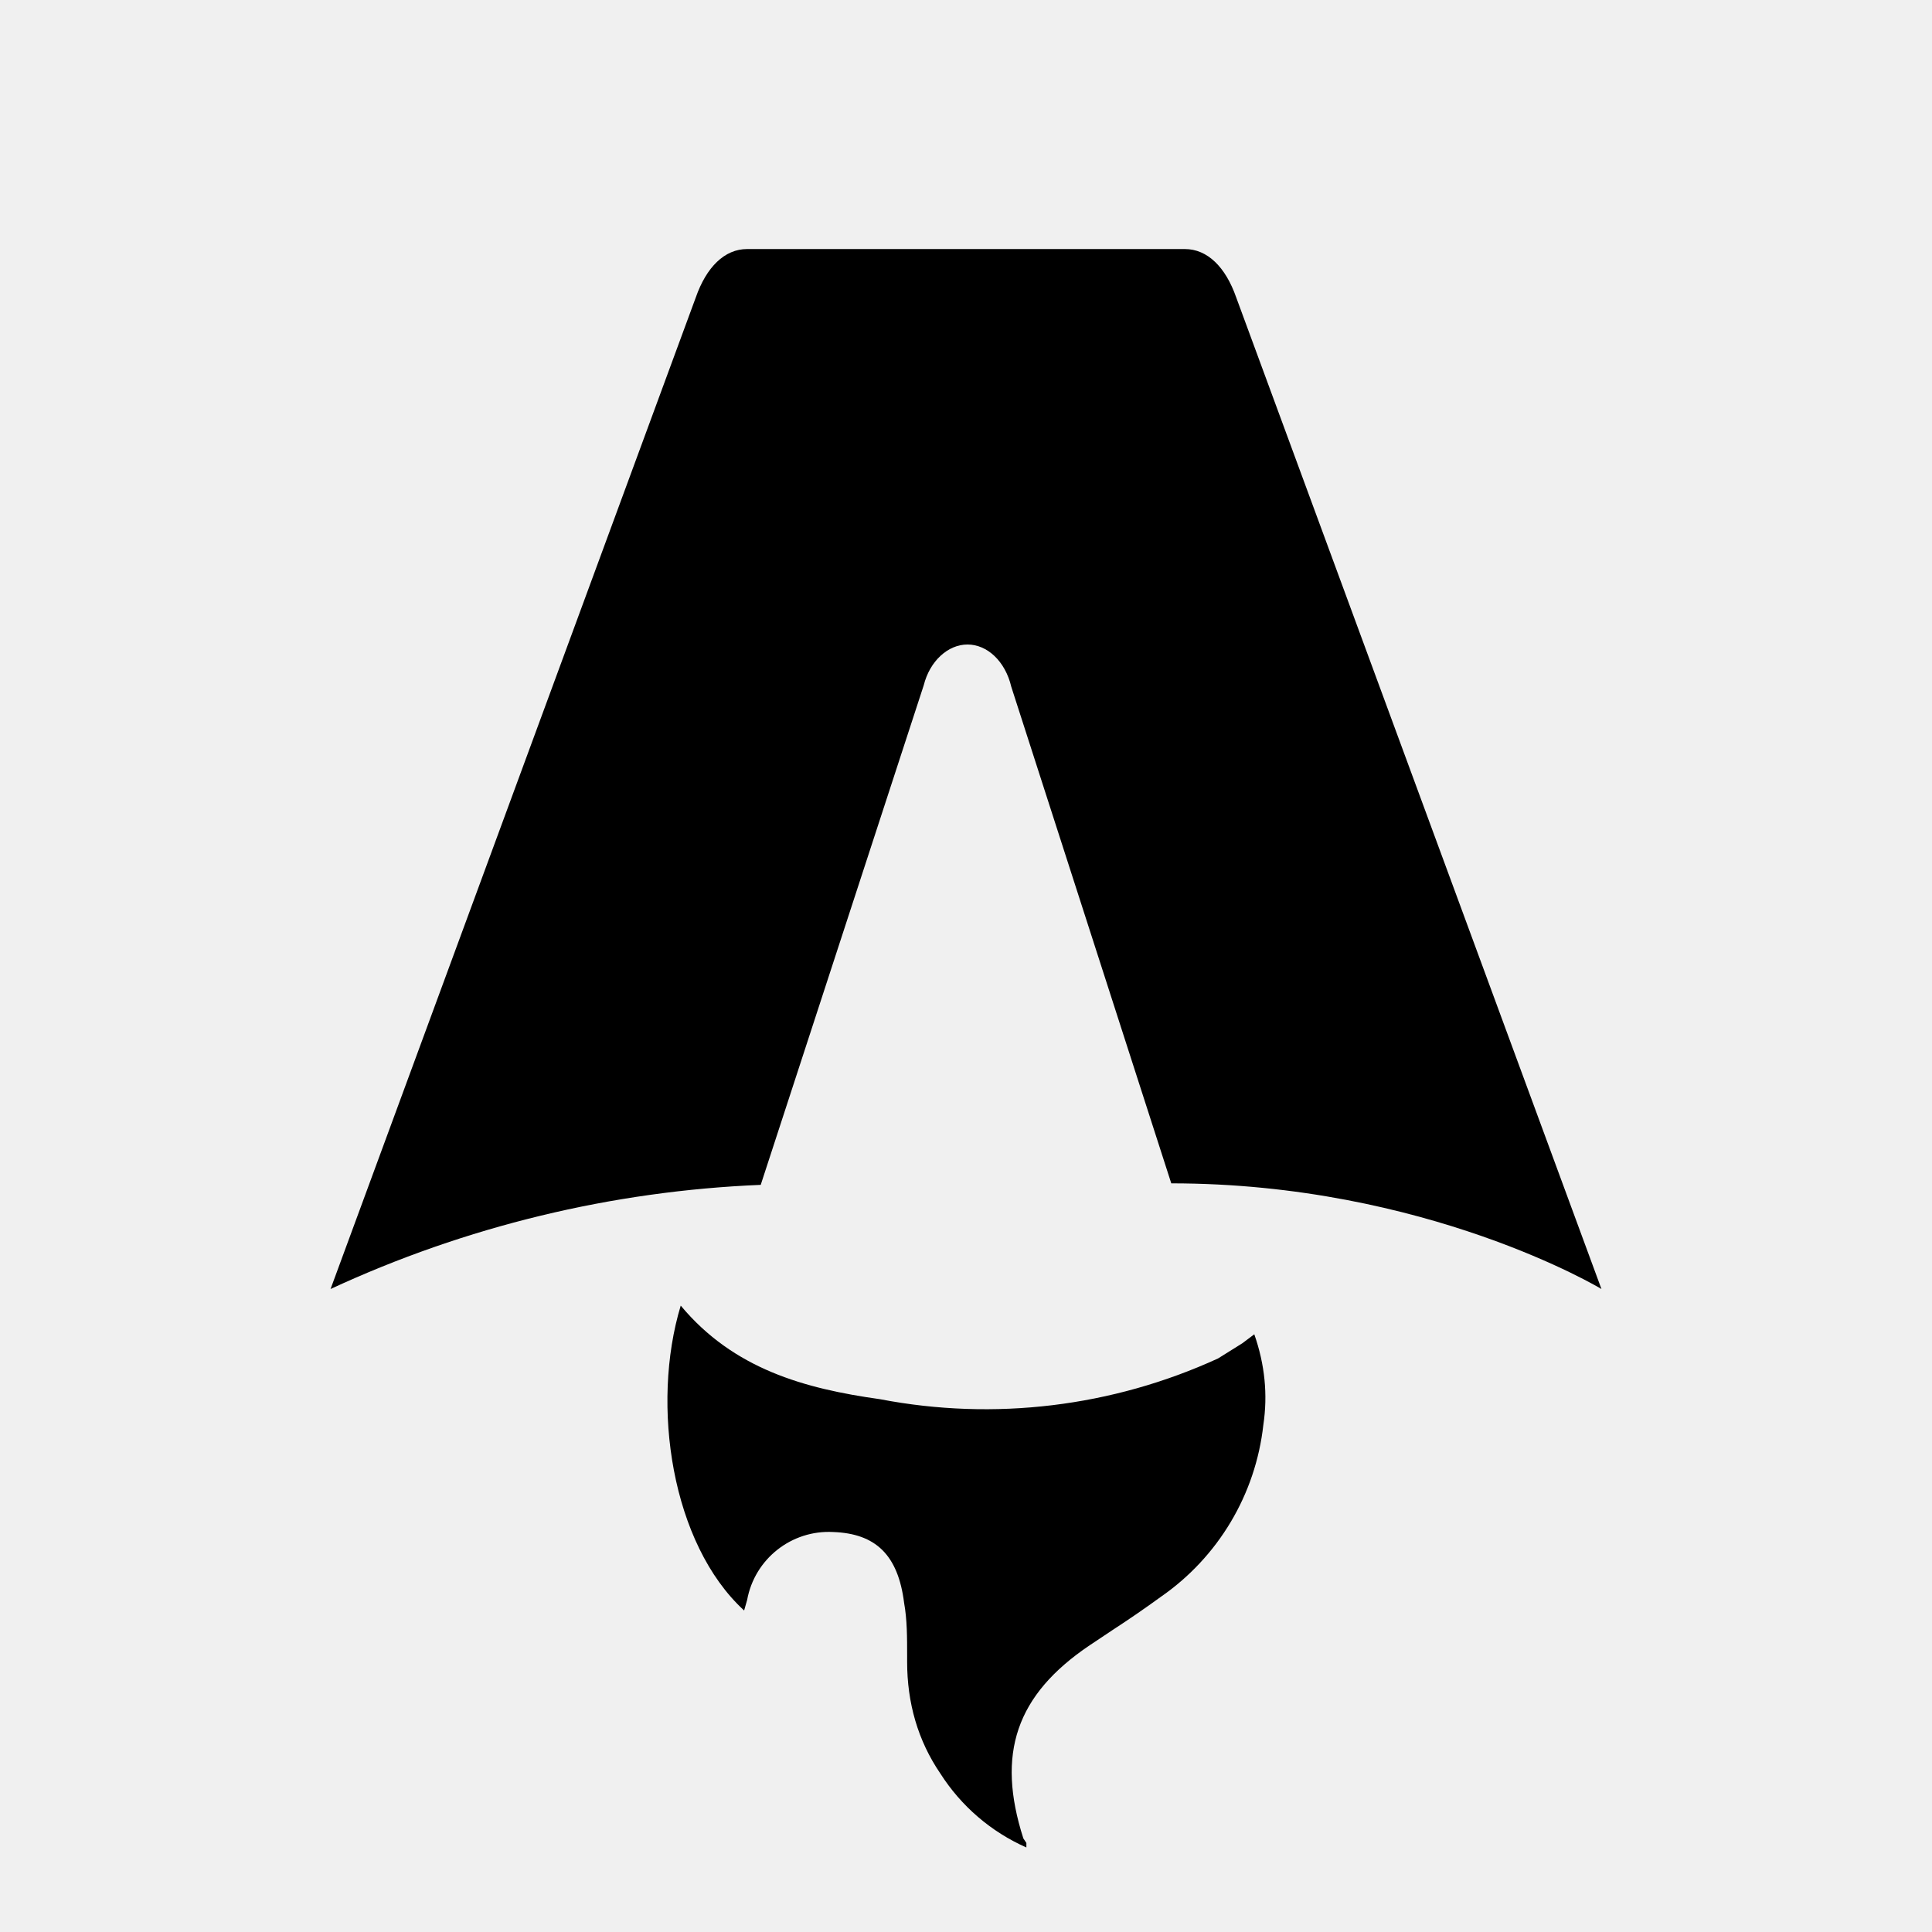
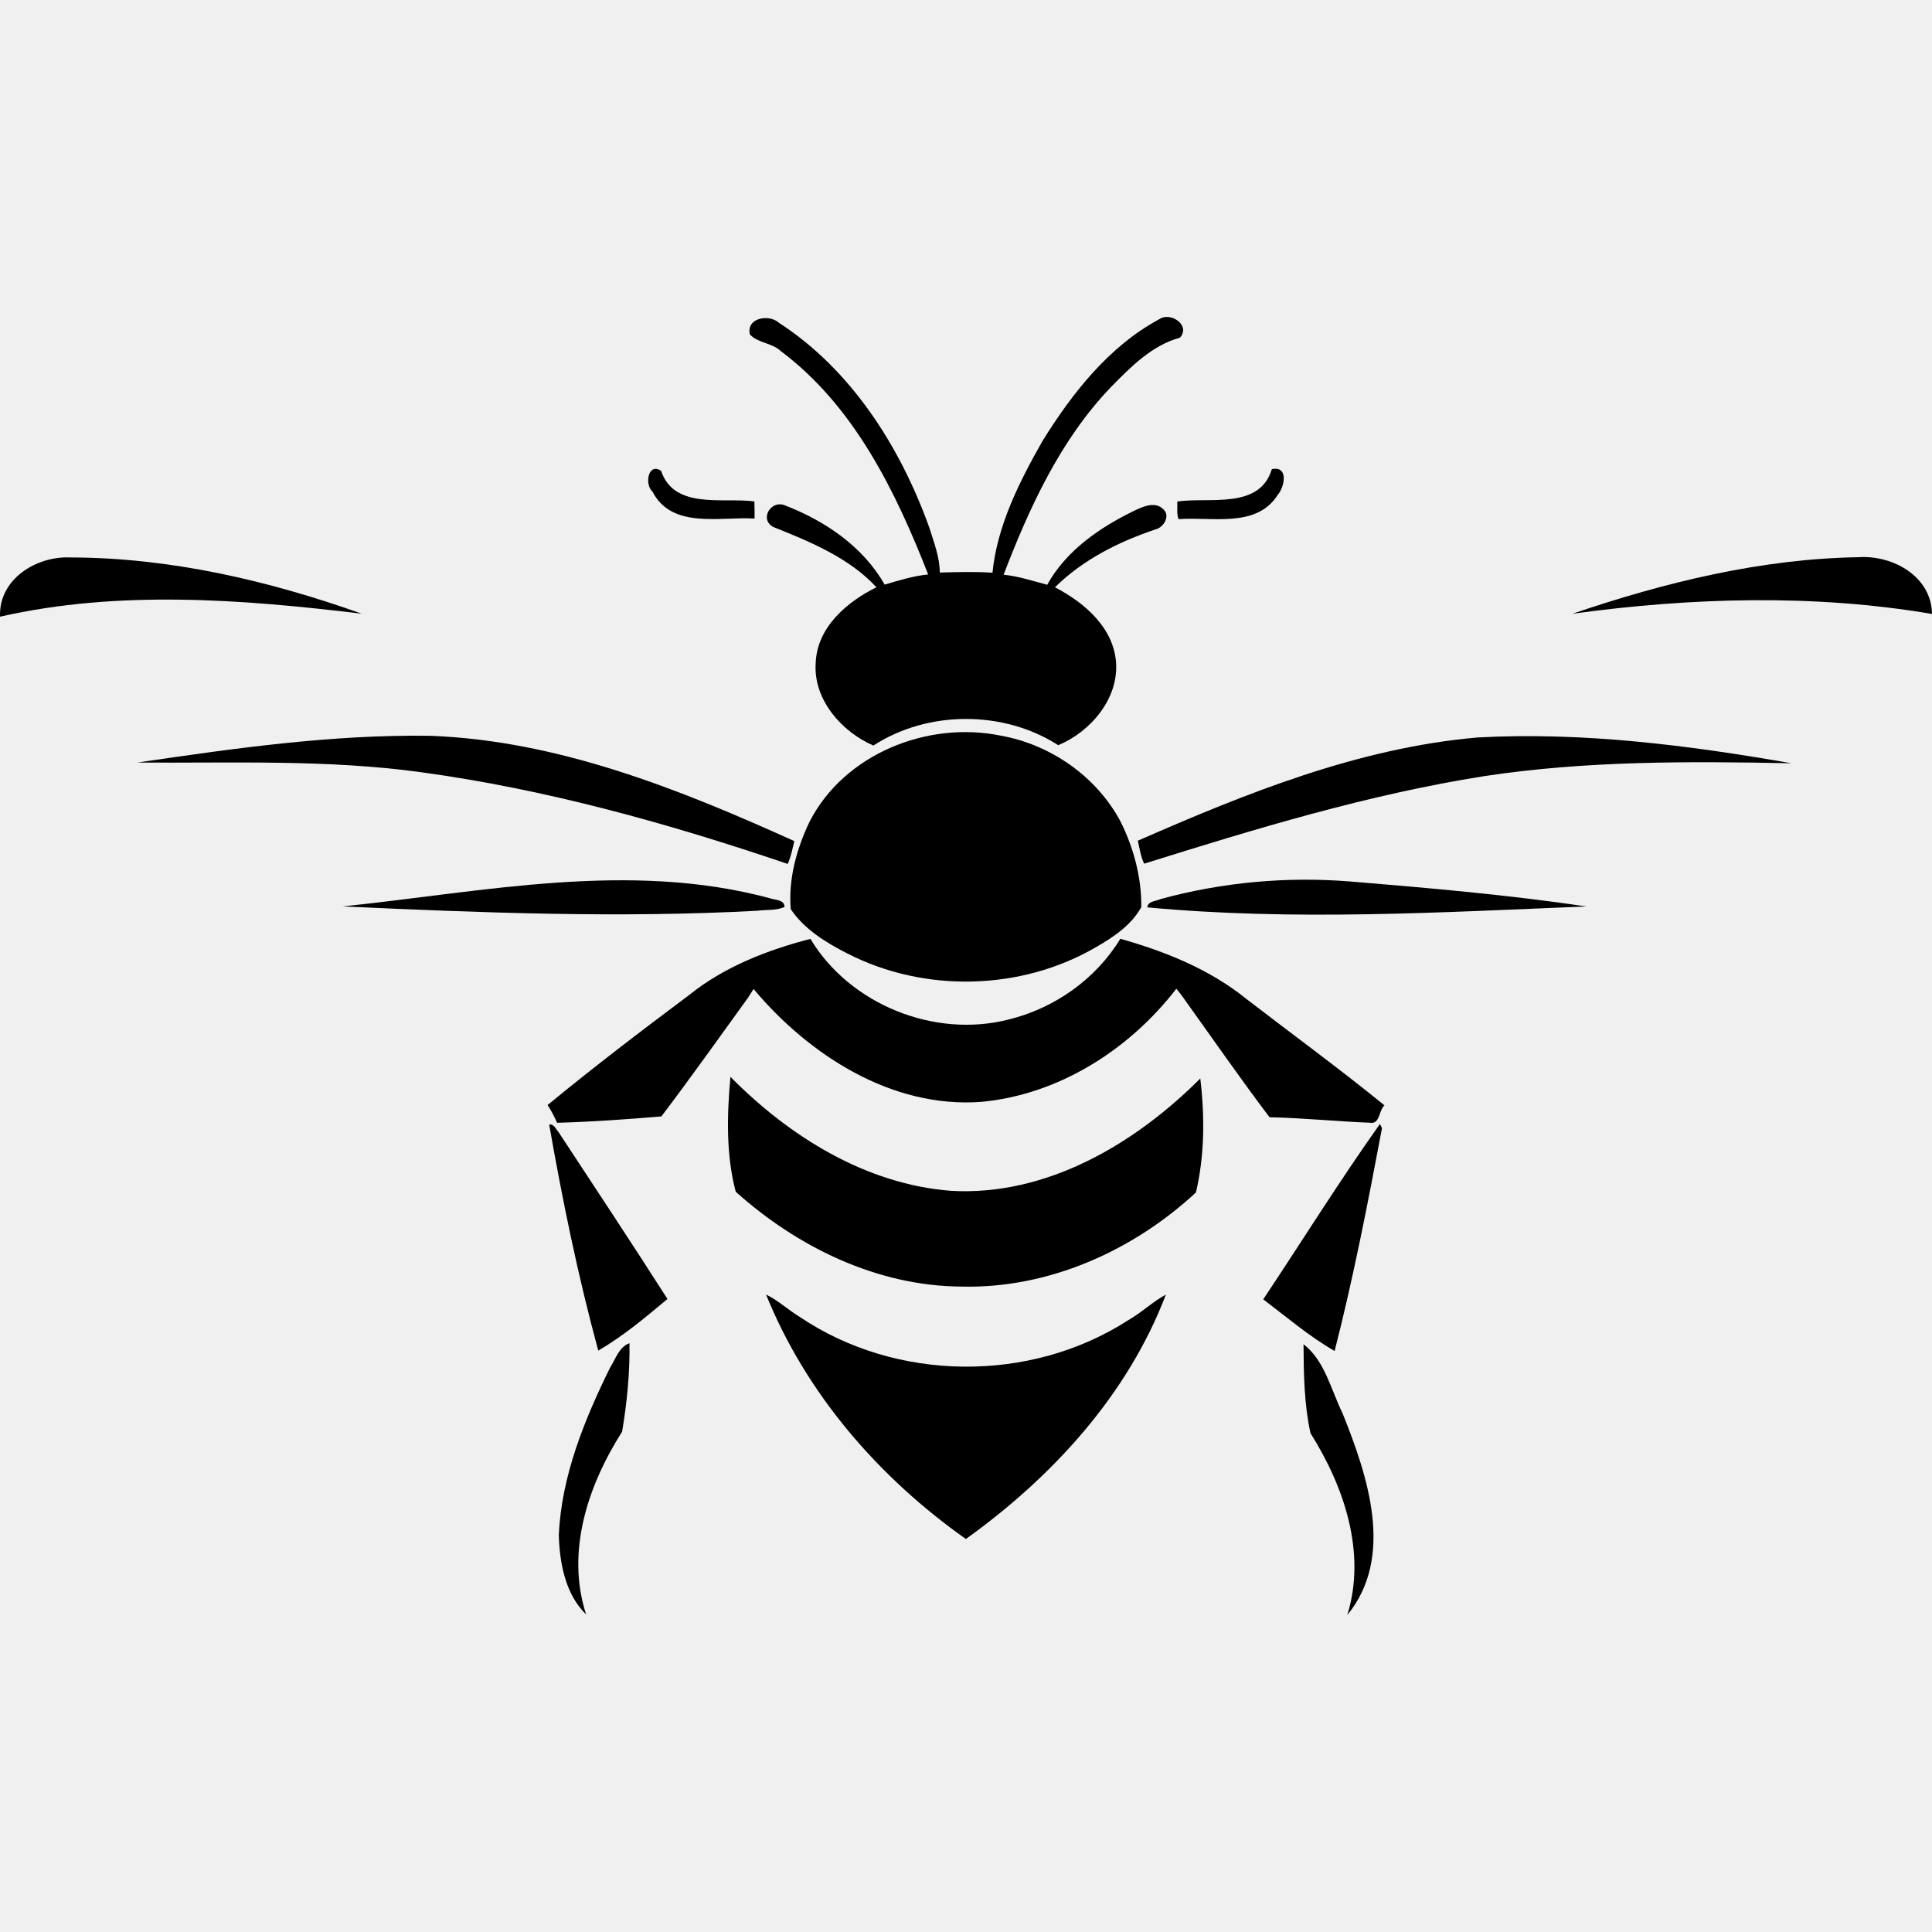
- <svg xmlns="http://www.w3.org/2000/svg" fill="none" viewBox="0 0 128 128">
-   <path d="M50.4 78.5a75.1 75.1 0 0 0-28.5 6.9l24.2-65.7c.7-2 1.9-3.2 3.4-3.2h29c1.5 0 2.7 1.2 3.4 3.2l24.2 65.7s-11.6-7-28.5-7L67 45.5c-.4-1.7-1.6-2.8-2.9-2.8-1.3 0-2.5 1.1-2.9 2.7L50.4 78.5Zm-1.1 28.2Zm-4.2-20.2c-2 6.6-.6 15.8 4.2 20.2a17.5 17.5 0 0 1 .2-.7 5.5 5.5 0 0 1 5.7-4.5c2.8.1 4.3 1.5 4.7 4.7.2 1.1.2 2.3.2 3.5v.4c0 2.7.7 5.2 2.2 7.4a13 13 0 0 0 5.7 4.9v-.3l-.2-.3c-1.8-5.6-.5-9.5 4.4-12.8l1.5-1a73 73 0 0 0 3.2-2.2 16 16 0 0 0 6.8-11.4c.3-2 .1-4-.6-6l-.8.6-1.6 1a37 37 0 0 1-22.4 2.7c-5-.7-9.7-2-13.2-6.2Z" />
-   <style>
-         path { fill: #000; }
-         @media (prefers-color-scheme: dark) {
-             path { fill: #FFF; }
-         }
-     </style>
+ <svg xmlns="http://www.w3.org/2000/svg" version="1.1" id="Layer_1" x="0px" y="0px" viewBox="0 0 1024 1024" style="enable-background:new 0 0 1024 1024;" xml:space="preserve">
+   <g>
+     <path fill="currentColor" d="M397.447,177.24c-2.037-8.819,10.213-10.962,15.485-6.099   c38.514,25.015,64.317,65.909,79.617,108.485c2.394,7.756,5.549,15.642,5.549,23.832c9.305-0.25,18.639-0.539,27.933,0.092   c2.483-25.002,14.262-48.19,26.499-69.787c15.761-25.369,35.177-50.148,61.86-64.555c6.151-4.245,16.878,3.393,10.976,9.768   c-14.945,4.127-26.185,15.615-36.726,26.381c-26.711,27.946-43.09,63.701-56.708,99.258c7.914,0.789,15.472,3.299,23.108,5.336   c10.082-18.219,27.933-30.43,46.258-39.316c4.653-2.195,10.883-5.033,15.247-0.762c3.905,3.391,0.329,9.543-3.891,10.66   c-19.585,6.508-38.725,16.115-53.5,30.746c15.34,7.967,31.102,21.23,32.39,39.974c1.302,19.337-13.789,36.753-30.667,43.707   c-28.998-18.587-69.051-18.547-97.956,0.185c-16.746-7.203-32.008-24.385-30.575-43.865c0.75-18.916,16.629-32.322,32.18-40.014   c-14.197-15.471-35.202-24.199-54.618-31.928c-7.611-4.01-1.367-14.539,6.086-11.502c21.177,8.15,41.499,21.873,52.883,42.023   c7.584-2.234,15.156-4.588,23.068-5.402c-17.259-44.102-39.236-89.267-78.132-118.383   C409.159,181.658,401.587,181.855,397.447,177.24z" />
+     <path fill="currentColor" d="M345.841,260.58c-4.417-3.943-2.235-15.578,4.548-11.029c6.967,20.678,32.73,14.025,49.438,16.195   c0.118,3.023,0.132,6.059,0.105,9.096C381.739,273.698,356.146,280.625,345.841,260.58z" />
+     <path fill="currentColor" d="M674.082,248.684c8.964-1.998,6.901,9.333,3.116,13.645c-11.253,17.759-34.992,11.436-52.542,12.842   c-1.116-2.983-0.486-6.27-0.67-9.371C640.957,263.38,667.641,270.189,674.082,248.684z" />
+     <path fill="currentColor" d="M0.024,326.857c-0.814-19.902,19.297-32.285,37.384-31.391   c52.672,0.092,104.897,12.198,154.335,29.813C128.345,317.615,62.857,312.58,0.024,326.857z" />
+     <path fill="currentColor" d="M833.411,325.305c48.833-16.627,99.914-29.142,151.719-29.982   c18.047-1.197,38.593,10.135,38.87,30.088C961.548,314.775,896.428,316.656,833.411,325.305z" />
+     <path fill="none" d="M0.024,326.857c62.833-14.277,128.321-9.242,191.718-1.578   c83.272,26.711,161.419,67.262,237.306,110.313c-6.849,14.301-11.253,30.363-9.939,46.27c7.217,10.74,18.799,17.811,30.181,23.596   c40.671,20.795,91.673,19.664,131.238-3.234c9.399-5.363,19.061-11.752,24.385-21.439c0.144-15.826-4.075-31.535-11.16-45.652   c77.438-41.287,155.859-82.551,239.658-109.826c63.017-8.648,128.137-10.529,190.589,0.105   c-0.632,11.225-8.375,20.033-14.197,29.063c-48.755,61.255-110.061,112.349-176.772,153.02   c-19.074,11.697-42.301,9.174-63.318,5.797c-57.813-6.928-115.716-13.42-173.711-18.35c-0.539,0.656-1.644,1.971-2.195,2.629   c-13.026,21.451-35.005,36.896-59.297,42.813c-39.277,10.029-84.061-7.979-104.975-42.76c-0.973-1.342-2.327-3.195-4.233-2.682   c-52.632,5.178-105.277,10.607-157.765,17.205c-18.363,1.762-36.871,5.955-55.327,2.906c-14.854-3.314-27.552-12.266-40.408-19.969   c-49.583-32.389-95.248-70.836-135.774-114.004C22.041,364.714,5.032,348.481,0.024,326.857z" />
+     <path fill="currentColor" d="M429.048,435.592c18.402-36.004,62.596-53.645,101.387-45.68   c26.368,4.719,50.568,21.545,63.318,45.219c7.085,14.117,11.305,29.826,11.16,45.652c-5.324,9.688-14.985,16.076-24.385,21.439   c-39.565,22.898-90.567,24.029-131.238,3.234c-11.382-5.785-22.964-12.855-30.181-23.596   C417.795,465.955,422.199,449.893,429.048,435.592z" />
+     <path fill="currentColor" d="M72.715,404.174c51.41-7.531,103.187-14.932,155.268-14.184   c67.749,2.473,132.041,28.236,193.032,55.814c-0.999,4.063-1.774,8.295-3.522,12.094c-63.213-21.467-128.032-39.566-194.282-48.598   C173.392,402.413,122.39,404.529,72.715,404.174z" />
+     <path fill="currentColor" d="M783.171,390.873c55.643-3.051,112.074,4.166,166.401,13.682   c-54.367-1.09-109.064-1.379-162.97,6.824c-61.388,9.688-120.986,27.853-180.164,46.389c-1.866-3.787-2.418-8.098-3.379-12.172   C660.489,420.436,720.102,396.34,783.171,390.873z" />
+     <path fill="currentColor" d="M181.673,480.414c74.848-7.754,151.916-24.344,226.251-4.363c2.826,1.105,7.741,0.566,7.899,4.627   c-4.416,2.103-9.648,1.342-14.42,2.037C328.239,486.658,254.654,483.768,181.673,480.414z" />
+     <path fill="currentColor" d="M615.271,476.484c32.625-8.899,66.815-12,100.518-9.268c41.763,3.445,83.628,7.1,125.048,13.213   c-77.45,3.152-155.491,7.74-232.771,0.486C608.449,477.523,612.813,477.68,615.271,476.484z" />
+     <path fill="currentColor" d="M365.255,527.383c18.586-14.973,41.38-23.82,64.279-29.76   c20.914,34.781,65.697,52.789,104.975,42.76c24.292-5.916,46.271-21.361,59.297-42.813c23.779,6.703,47.388,16.18,66.764,31.861   c24.41,18.799,49.371,37.004,73.242,56.432c-3.128,2.643-2.3,10.07-7.584,9.215c-17.798-0.697-35.53-2.537-53.342-2.918   c-15.367-20.297-29.865-41.262-44.72-61.951c-1.433-2.156-3.022-4.207-4.679-6.178c-24.857,32.309-62.439,56.246-103.517,59.992   c-47.427,3.457-91.187-24.818-120.564-59.836c-1,1.551-1.999,3.115-2.984,4.693c-15.209,21.006-30.207,42.182-45.875,62.846   c-18.207,1.512-36.885,2.893-55.275,3.365c-1.458-3.248-3.076-6.428-5.035-9.398C314.687,565.568,339.898,546.35,365.255,527.383z" />
+     <path fill="none" d="M399.406,524.188c29.378,35.018,73.138,63.293,120.564,59.836   c41.078-3.746,78.659-27.684,103.517-59.992c1.656,1.971,3.246,4.021,4.679,6.178c1.433,13.92,7.559,27.223,8.005,41.406   c-34.623,34.701-81.511,62.451-132.079,59.547c-45.14-3.457-85.758-28.814-116.95-60.414c0.959-14.408,6.624-27.894,9.28-41.867   C397.407,527.303,398.406,525.738,399.406,524.188z" />
+     <path fill="currentColor" d="M387.142,570.748c31.192,31.6,71.81,56.957,116.95,60.414   c50.568,2.904,97.456-24.846,132.079-59.547c2.42,20.045,2.314,40.787-2.3,60.426c-33.532,31.074-78.409,51.096-124.587,49.871   c-44.521-0.354-86.651-20.926-119.33-50.264C384.749,611.957,385.314,590.977,387.142,570.748z" />
+     <path fill="currentColor" d="M291.092,596.117c2.366-0.711,3.431,2.273,4.771,3.654c19.415,29.496,38.87,58.967,57.903,88.701   c-11.462,9.648-23.543,19.744-36.673,27.381C306.379,676.459,298.138,636.287,291.092,596.117z" />
+     <path fill="currentColor" d="M669.547,688.684c20.61-30.957,40.381-62.742,61.859-92.961c0.263,0.564,0.803,1.682,1.078,2.248   c-7.453,39.525-15.129,79.092-25.107,118.094C693.852,708.295,681.942,698.055,669.547,688.684z" />
+     <path fill="none" d="M389.955,631.648c32.678,29.338,74.808,49.91,119.33,50.264   c46.178,1.225,91.055-18.797,124.587-49.871c-2.339,18.68-8.136,37.188-15.931,54.119c-7.099,3.824-12.961,9.607-19.995,13.592   c-51.868,33.453-122.982,32.744-174.143-1.815c-6.099-3.668-11.344-8.715-17.771-11.791l-0.29-0.133   C398.552,668.609,391.256,650.604,389.955,631.648z" />
+     <path fill="currentColor" d="M406.031,686.147c6.428,3.076,11.673,8.123,17.771,11.791   c51.16,34.559,122.274,35.268,174.143,1.815c7.034-3.984,12.897-9.768,19.995-13.592c-20.257,53.223-60.23,96.693-106.002,129.543   C465.788,783.104,427.339,738.816,406.031,686.147z" />
+     <path fill="currentColor" d="M323.336,724.91c2.944-4.574,4.719-11.002,10.306-12.973c0.223,15.693-1.302,31.455-3.918,46.887   c-18.047,28.367-29.93,63.568-19.06,96.877c-11.028-10.686-14.091-27.328-14.485-42.182   C297.624,782.262,309.678,752.66,323.336,724.91z" />
+     <path fill="currentColor" d="M690.894,712.475c11.278,8.625,14.616,24.305,20.73,36.701   c13.25,33.019,27.789,75.938,2.471,106.842c10.24-33.164-1.696-68.078-19.52-96.43C691.224,744.26,690.985,728.195,690.894,712.475   z" />
+   </g>
</svg>
